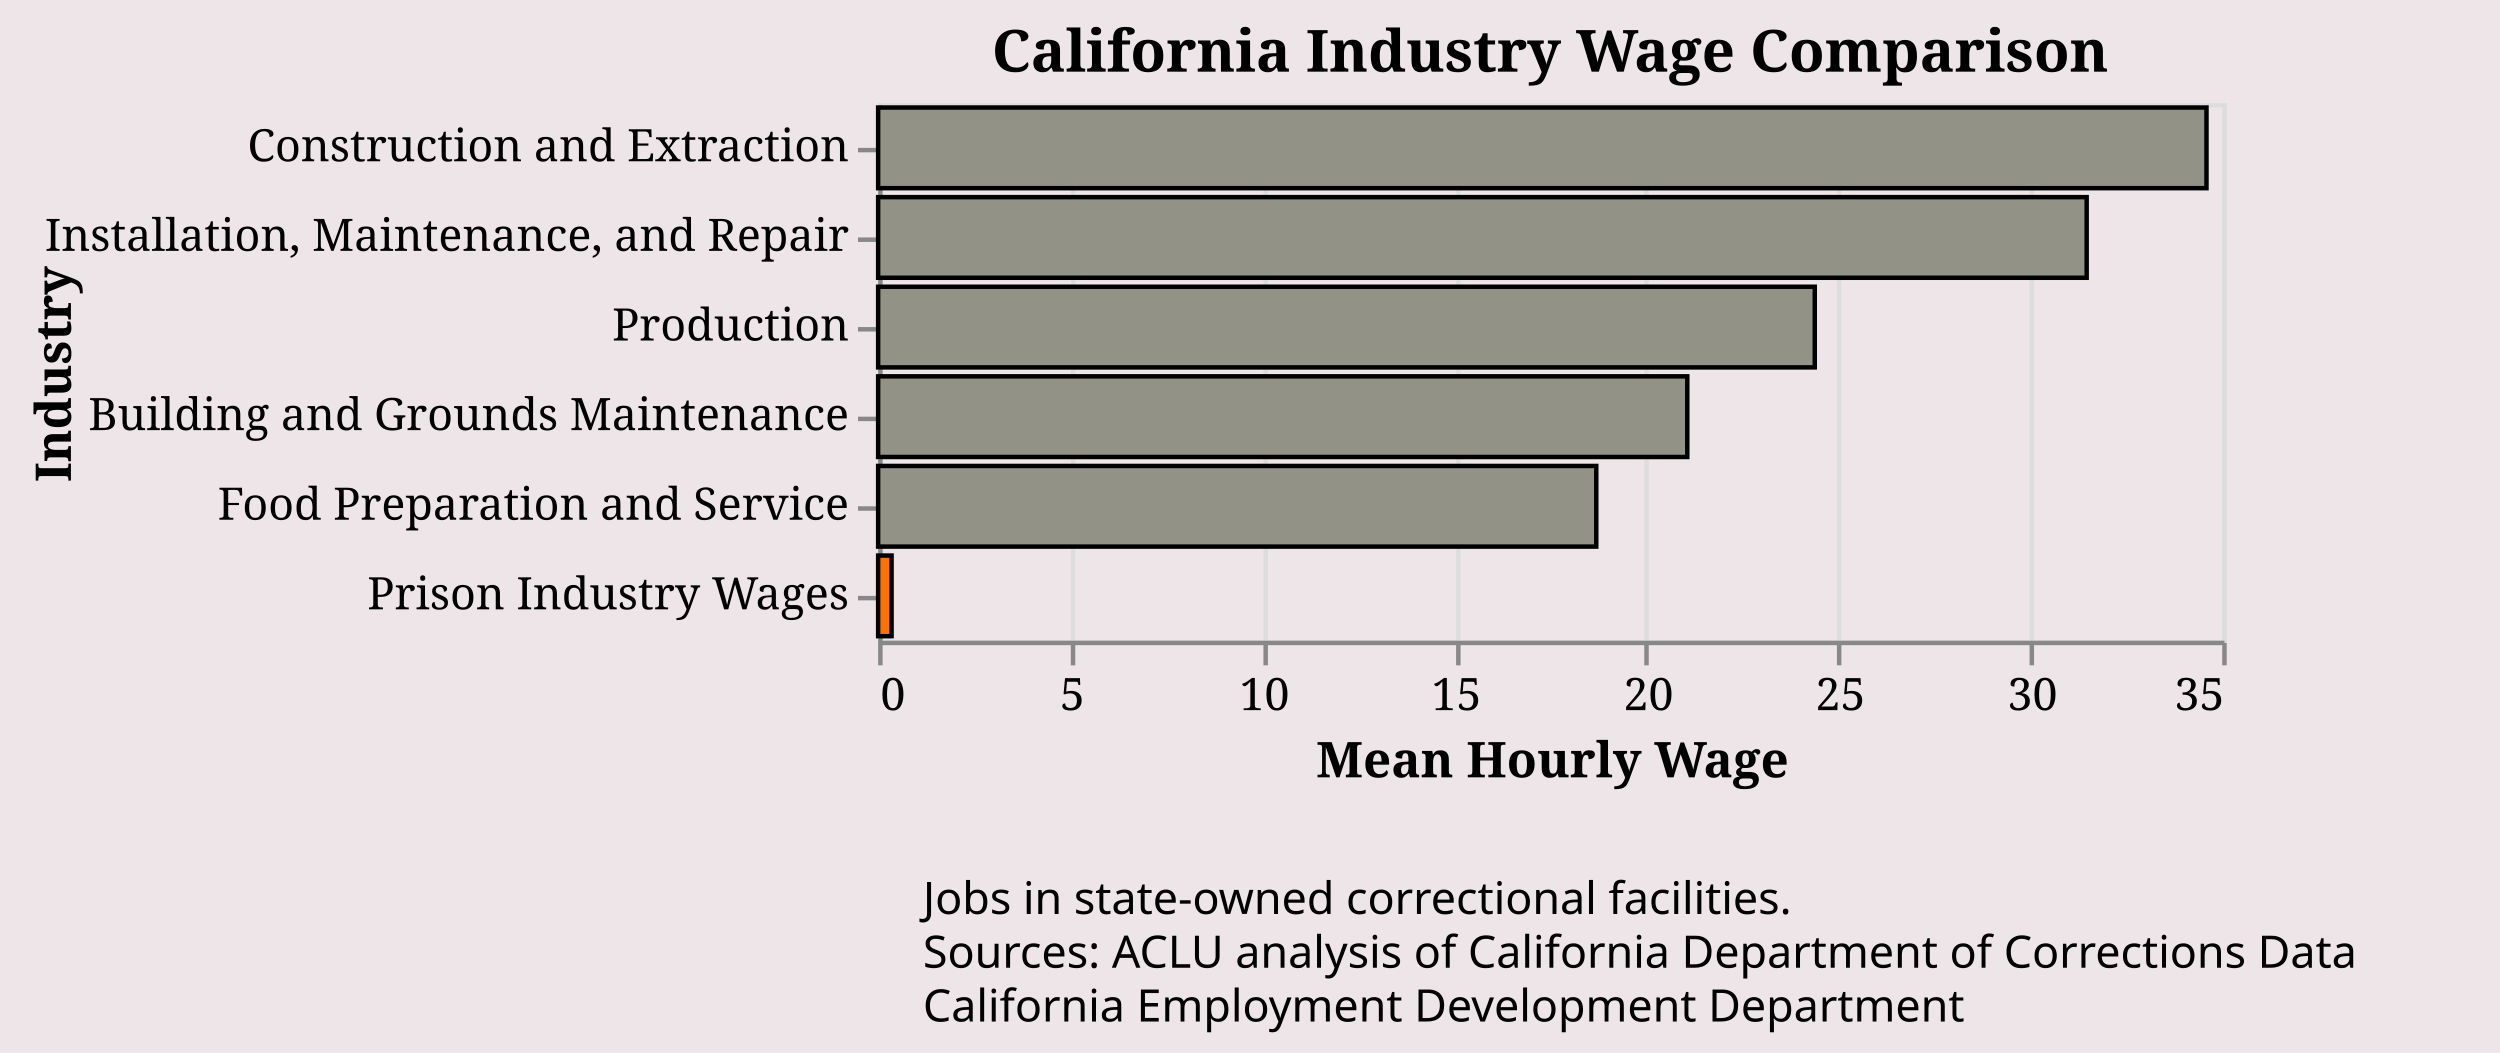
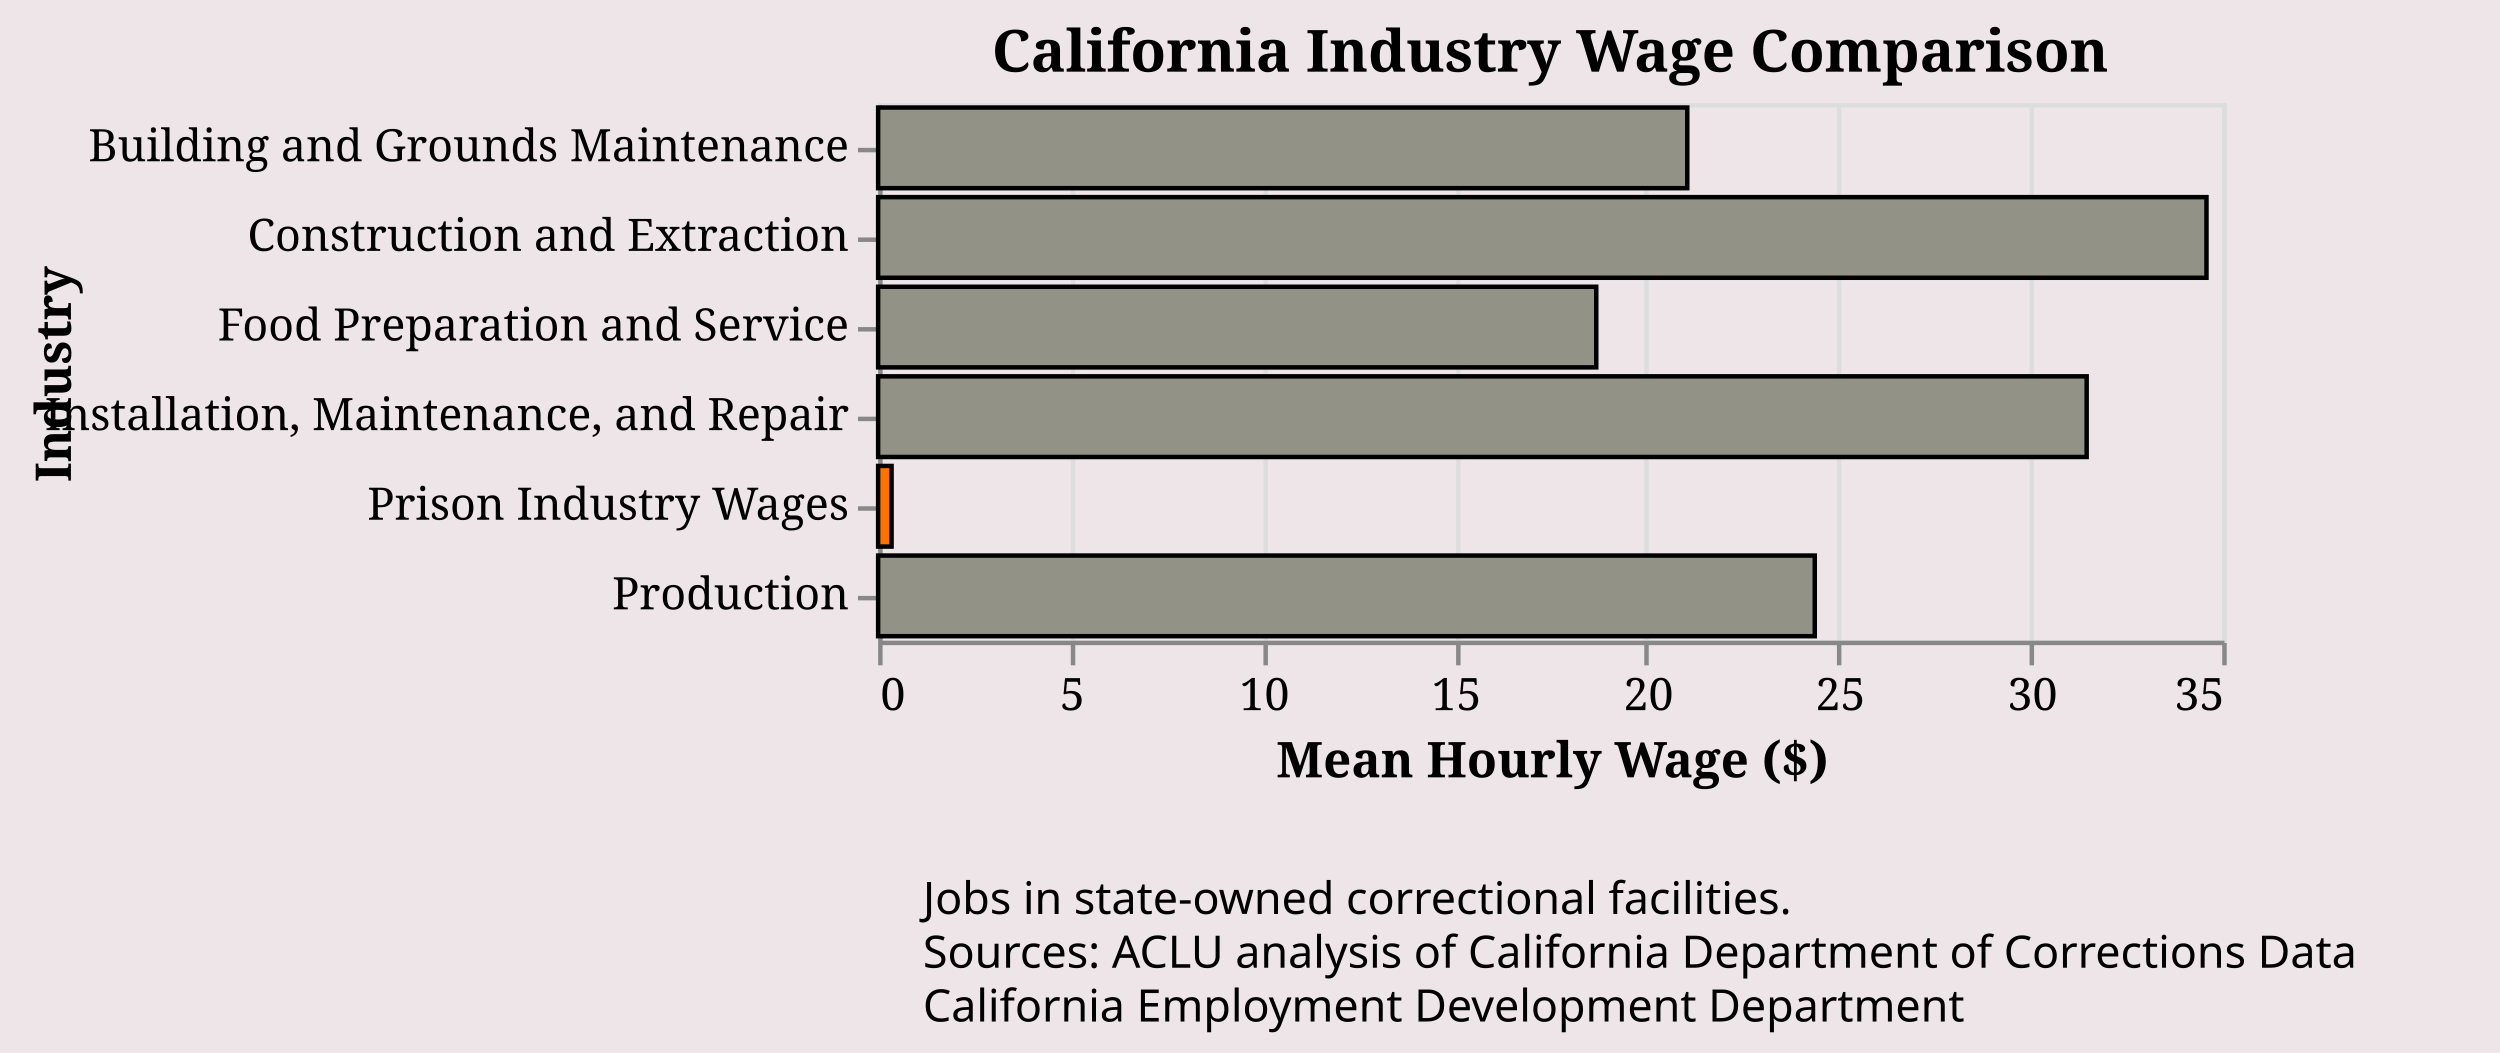
<svg xmlns="http://www.w3.org/2000/svg" version="1.1" class="marks" width="558" height="235" viewBox="0 0 558 235">
  <rect width="558" height="235" fill="#EEE5E9" />
  <g fill="none" stroke-miterlimit="10" transform="translate(196,23)">
    <g class="mark-group role-frame root" role="graphics-object" aria-roledescription="group mark container">
      <g transform="translate(0,0)">
        <path class="background" aria-hidden="true" d="M0,0h0v0h0Z" />
        <g>
          <g class="mark-group role-scope concat_0_group" role="graphics-object" aria-roledescription="group mark container">
            <g transform="translate(0,0)">
              <path class="background" aria-hidden="true" d="M0.5,0.5h300v120h-300Z" stroke="#ddd" />
              <g>
                <g class="mark-group role-axis" aria-hidden="true">
                  <g transform="translate(0.5,120.5)">
                    <path class="background" aria-hidden="true" d="M0,0h0v0h0Z" pointer-events="none" />
                    <g>
                      <g class="mark-rule role-axis-grid" pointer-events="none">
                        <line transform="translate(0,0)" x2="0" y2="-120" stroke="#ddd" stroke-width="1" opacity="1" />
                        <line transform="translate(43,0)" x2="0" y2="-120" stroke="#ddd" stroke-width="1" opacity="1" />
                        <line transform="translate(86,0)" x2="0" y2="-120" stroke="#ddd" stroke-width="1" opacity="1" />
                        <line transform="translate(129,0)" x2="0" y2="-120" stroke="#ddd" stroke-width="1" opacity="1" />
                        <line transform="translate(171,0)" x2="0" y2="-120" stroke="#ddd" stroke-width="1" opacity="1" />
                        <line transform="translate(214,0)" x2="0" y2="-120" stroke="#ddd" stroke-width="1" opacity="1" />
                        <line transform="translate(257,0)" x2="0" y2="-120" stroke="#ddd" stroke-width="1" opacity="1" />
                        <line transform="translate(300,0)" x2="0" y2="-120" stroke="#ddd" stroke-width="1" opacity="1" />
                      </g>
                    </g>
                    <path class="foreground" aria-hidden="true" d="" pointer-events="none" display="none" />
                  </g>
                </g>
-                 <g class="mark-group role-axis" role="graphics-symbol" aria-roledescription="axis" aria-label="X-axis titled 'Mean Hourly Wage' for a linear scale with values from 0 to 35">
+                 <g class="mark-group role-axis" role="graphics-symbol" aria-roledescription="axis" aria-label="X-axis titled 'Mean Hourly Wage ($)' for a linear scale with values from 0 to 35">
                  <g transform="translate(0.5,120.5)">
                    <path class="background" aria-hidden="true" d="M0,0h0v0h0Z" pointer-events="none" />
                    <g>
                      <g class="mark-rule role-axis-tick" pointer-events="none">
                        <line transform="translate(0,0)" x2="0" y2="5" stroke="#888" stroke-width="1" opacity="1" />
                        <line transform="translate(43,0)" x2="0" y2="5" stroke="#888" stroke-width="1" opacity="1" />
                        <line transform="translate(86,0)" x2="0" y2="5" stroke="#888" stroke-width="1" opacity="1" />
                        <line transform="translate(129,0)" x2="0" y2="5" stroke="#888" stroke-width="1" opacity="1" />
                        <line transform="translate(171,0)" x2="0" y2="5" stroke="#888" stroke-width="1" opacity="1" />
                        <line transform="translate(214,0)" x2="0" y2="5" stroke="#888" stroke-width="1" opacity="1" />
                        <line transform="translate(257,0)" x2="0" y2="5" stroke="#888" stroke-width="1" opacity="1" />
                        <line transform="translate(300,0)" x2="0" y2="5" stroke="#888" stroke-width="1" opacity="1" />
                      </g>
                      <g class="mark-text role-axis-label" pointer-events="none">
                        <text text-anchor="start" transform="translate(0,15)" font-family="Georgia" font-size="10px" fill="#000" opacity="1">0</text>
                        <text text-anchor="middle" transform="translate(42.85714,15)" font-family="Georgia" font-size="10px" fill="#000" opacity="1">5</text>
                        <text text-anchor="middle" transform="translate(85.71429,15)" font-family="Georgia" font-size="10px" fill="#000" opacity="1">10</text>
                        <text text-anchor="middle" transform="translate(128.5714,15)" font-family="Georgia" font-size="10px" fill="#000" opacity="1">15</text>
                        <text text-anchor="middle" transform="translate(171.4286,15)" font-family="Georgia" font-size="10px" fill="#000" opacity="1">20</text>
                        <text text-anchor="middle" transform="translate(214.2857,15)" font-family="Georgia" font-size="10px" fill="#000" opacity="1">25</text>
                        <text text-anchor="middle" transform="translate(257.1429,15)" font-family="Georgia" font-size="10px" fill="#000" opacity="1">30</text>
                        <text text-anchor="end" transform="translate(300,15)" font-family="Georgia" font-size="10px" fill="#000" opacity="1">35</text>
                      </g>
                      <g class="mark-rule role-axis-domain" pointer-events="none">
                        <line transform="translate(0,0)" x2="300" y2="0" stroke="#888" stroke-width="1" opacity="1" />
                      </g>
                      <g class="mark-text role-axis-title" pointer-events="none">
-                         <text text-anchor="middle" transform="translate(150,30)" font-family="Georgia" font-size="11px" font-weight="bold" fill="#000" opacity="1">Mean Hourly Wage</text>
+                         <text text-anchor="middle" transform="translate(150,30)" font-family="Georgia" font-size="11px" font-weight="bold" fill="#000" opacity="1">Mean Hourly Wage ($)</text>
                      </g>
                    </g>
                    <path class="foreground" aria-hidden="true" d="" pointer-events="none" display="none" />
                  </g>
                </g>
-                 <g class="mark-group role-axis" role="graphics-symbol" aria-roledescription="axis" aria-label="Y-axis titled 'Industry' for a discrete scale with 6 values: Construction and Extraction, Installation, Maintenance, and Repair, Production, Building and Grounds Maintenance, Food Preparation and Service, Prison Industry Wages">
+                 <g class="mark-group role-axis" role="graphics-symbol" aria-roledescription="axis" aria-label="Y-axis titled 'Industry' for a discrete scale with 6 values: Building and Grounds Maintenance, Construction and Extraction, Food Preparation and Service, Installation, Maintenance, and Repair, Prison Industry Wages, Production">
                  <g transform="translate(0.5,0.5)">
                    <path class="background" aria-hidden="true" d="M0,0h0v0h0Z" pointer-events="none" />
                    <g>
                      <g class="mark-rule role-axis-tick" pointer-events="none">
                        <line transform="translate(0,10)" x2="-5" y2="0" stroke="#888" stroke-width="1" opacity="1" />
                        <line transform="translate(0,30)" x2="-5" y2="0" stroke="#888" stroke-width="1" opacity="1" />
                        <line transform="translate(0,50)" x2="-5" y2="0" stroke="#888" stroke-width="1" opacity="1" />
                        <line transform="translate(0,70)" x2="-5" y2="0" stroke="#888" stroke-width="1" opacity="1" />
                        <line transform="translate(0,90)" x2="-5" y2="0" stroke="#888" stroke-width="1" opacity="1" />
                        <line transform="translate(0,110)" x2="-5" y2="0" stroke="#888" stroke-width="1" opacity="1" />
                      </g>
                      <g class="mark-text role-axis-label" pointer-events="none">
-                         <text text-anchor="end" transform="translate(-7,12.5)" font-family="Georgia" font-size="10px" fill="#000" opacity="1">Construction and Extraction</text>
-                         <text text-anchor="end" transform="translate(-7,32.5)" font-family="Georgia" font-size="10px" fill="#000" opacity="1">Installation, Maintenance, and Repair</text>
-                         <text text-anchor="end" transform="translate(-7,52.5)" font-family="Georgia" font-size="10px" fill="#000" opacity="1">Production</text>
-                         <text text-anchor="end" transform="translate(-7,72.5)" font-family="Georgia" font-size="10px" fill="#000" opacity="1">Building and Grounds Maintenance</text>
-                         <text text-anchor="end" transform="translate(-7,92.5)" font-family="Georgia" font-size="10px" fill="#000" opacity="1">Food Preparation and Service</text>
-                         <text text-anchor="end" transform="translate(-7,112.5)" font-family="Georgia" font-size="10px" fill="#000" opacity="1">Prison Industry Wages</text>
+                         <text text-anchor="end" transform="translate(-7,12.5)" font-family="Georgia" font-size="10px" fill="#000" opacity="1">Building and Grounds Maintenance</text>
+                         <text text-anchor="end" transform="translate(-7,32.5)" font-family="Georgia" font-size="10px" fill="#000" opacity="1">Construction and Extraction</text>
+                         <text text-anchor="end" transform="translate(-7,52.5)" font-family="Georgia" font-size="10px" fill="#000" opacity="1">Food Preparation and Service</text>
+                         <text text-anchor="end" transform="translate(-7,72.5)" font-family="Georgia" font-size="10px" fill="#000" opacity="1">Installation, Maintenance, and Repair</text>
+                         <text text-anchor="end" transform="translate(-7,92.5)" font-family="Georgia" font-size="10px" fill="#000" opacity="1">Prison Industry Wages</text>
+                         <text text-anchor="end" transform="translate(-7,112.5)" font-family="Georgia" font-size="10px" fill="#000" opacity="1">Production</text>
                      </g>
                      <g class="mark-rule role-axis-domain" pointer-events="none">
                        <line transform="translate(0,0)" x2="0" y2="120" stroke="#888" stroke-width="1" opacity="1" />
                      </g>
                      <g class="mark-text role-axis-title" pointer-events="none">
                        <text text-anchor="middle" transform="translate(-178.6709,60) rotate(-90) translate(0,-2)" font-family="Georgia" font-size="11px" font-weight="bold" fill="#000" opacity="1">Industry</text>
                      </g>
                    </g>
                    <path class="foreground" aria-hidden="true" d="" pointer-events="none" display="none" />
                  </g>
                </g>
                <g class="mark-rect role-mark concat_0_marks" role="graphics-object" aria-roledescription="rect mark container">
-                   <path aria-label="Mean Hourly Wage: 0.35; Industry: Prison Industry Wages" role="graphics-symbol" aria-roledescription="bar" d="M0,101h3v18h-3Z" fill="#FE7300" stroke="#000000" />
-                   <path aria-label="Mean Hourly Wage: 21.07; Industry: Building and Grounds Maintenance" role="graphics-symbol" aria-roledescription="bar" d="M0,61h180.6v18h-180.6Z" fill="#929287" stroke="#000000" />
-                   <path aria-label="Mean Hourly Wage: 18.7; Industry: Food Preparation and Service" role="graphics-symbol" aria-roledescription="bar" d="M0,81h160.286v18h-160.286Z" fill="#929287" stroke="#000000" />
-                   <path aria-label="Mean Hourly Wage: 34.59; Industry: Construction and Extraction" role="graphics-symbol" aria-roledescription="bar" d="M0,1h296.486v18h-296.486Z" fill="#929287" stroke="#000000" />
-                   <path aria-label="Mean Hourly Wage: 31.47; Industry: Installation, Maintenance, and Repair" role="graphics-symbol" aria-roledescription="bar" d="M0,21h269.743v18h-269.743Z" fill="#929287" stroke="#000000" />
-                   <path aria-label="Mean Hourly Wage: 24.39; Industry: Production" role="graphics-symbol" aria-roledescription="bar" d="M0,41h209.057v18h-209.057Z" fill="#929287" stroke="#000000" />
+                   <path aria-label="Mean Hourly Wage ($): 0.35; Industry: Prison Industry Wages" role="graphics-symbol" aria-roledescription="bar" d="M0,81h3v18h-3Z" fill="#FE7300" stroke="#000000" />
+                   <path aria-label="Mean Hourly Wage ($): 21.07; Industry: Building and Grounds Maintenance" role="graphics-symbol" aria-roledescription="bar" d="M0,1h180.6v18h-180.6Z" fill="#929287" stroke="#000000" />
+                   <path aria-label="Mean Hourly Wage ($): 18.7; Industry: Food Preparation and Service" role="graphics-symbol" aria-roledescription="bar" d="M0,41h160.286v18h-160.286Z" fill="#929287" stroke="#000000" />
+                   <path aria-label="Mean Hourly Wage ($): 34.59; Industry: Construction and Extraction" role="graphics-symbol" aria-roledescription="bar" d="M0,21h296.486v18h-296.486Z" fill="#929287" stroke="#000000" />
+                   <path aria-label="Mean Hourly Wage ($): 31.47; Industry: Installation, Maintenance, and Repair" role="graphics-symbol" aria-roledescription="bar" d="M0,61h269.743v18h-269.743Z" fill="#929287" stroke="#000000" />
+                   <path aria-label="Mean Hourly Wage ($): 24.39; Industry: Production" role="graphics-symbol" aria-roledescription="bar" d="M0,101h209.057v18h-209.057Z" fill="#929287" stroke="#000000" />
                </g>
                <g class="mark-group role-title">
                  <g transform="translate(150,-17)">
                    <path class="background" aria-hidden="true" d="M0,0h0v0h0Z" pointer-events="none" />
                    <g>
                      <g class="mark-text role-title-text" role="graphics-symbol" aria-roledescription="title" aria-label="Title text 'California Industry Wage Comparison'" pointer-events="none">
                        <text text-anchor="middle" transform="translate(0,10)" font-family="Georgia" font-size="13px" font-weight="bold" fill="#000" opacity="1">California Industry Wage Comparison</text>
                      </g>
                    </g>
                    <path class="foreground" aria-hidden="true" d="" pointer-events="none" display="none" />
                  </g>
                </g>
              </g>
              <path class="foreground" aria-hidden="true" d="" display="none" />
            </g>
          </g>
          <g class="mark-group role-scope concat_1_group" role="graphics-object" aria-roledescription="group mark container">
            <g transform="translate(0,173)">
              <path class="background" aria-hidden="true" d="M0,0h20v20h-20Z" />
              <g>
                <g class="mark-text role-mark concat_1_marks" role="graphics-object" aria-roledescription="text mark container">
                  <text aria-label="text: Jobs in state-owned correctional facilities.,Sources: ACLU analysis of California Department of Corrections Data,California Employment Development Department" role="graphics-symbol" aria-roledescription="text mark" text-anchor="start" transform="translate(10,8)" font-family="Verdana" font-size="10px" fill="black">
                    <tspan>Jobs in state-owned correctional facilities.</tspan>
                    <tspan x="0" dy="12">Sources: ACLU analysis of California Department of Corrections Data</tspan>
                    <tspan x="0" dy="12">California Employment Development Department</tspan>
                  </text>
                </g>
              </g>
              <path class="foreground" aria-hidden="true" d="" display="none" />
            </g>
          </g>
        </g>
        <path class="foreground" aria-hidden="true" d="" display="none" />
      </g>
    </g>
  </g>
</svg>
